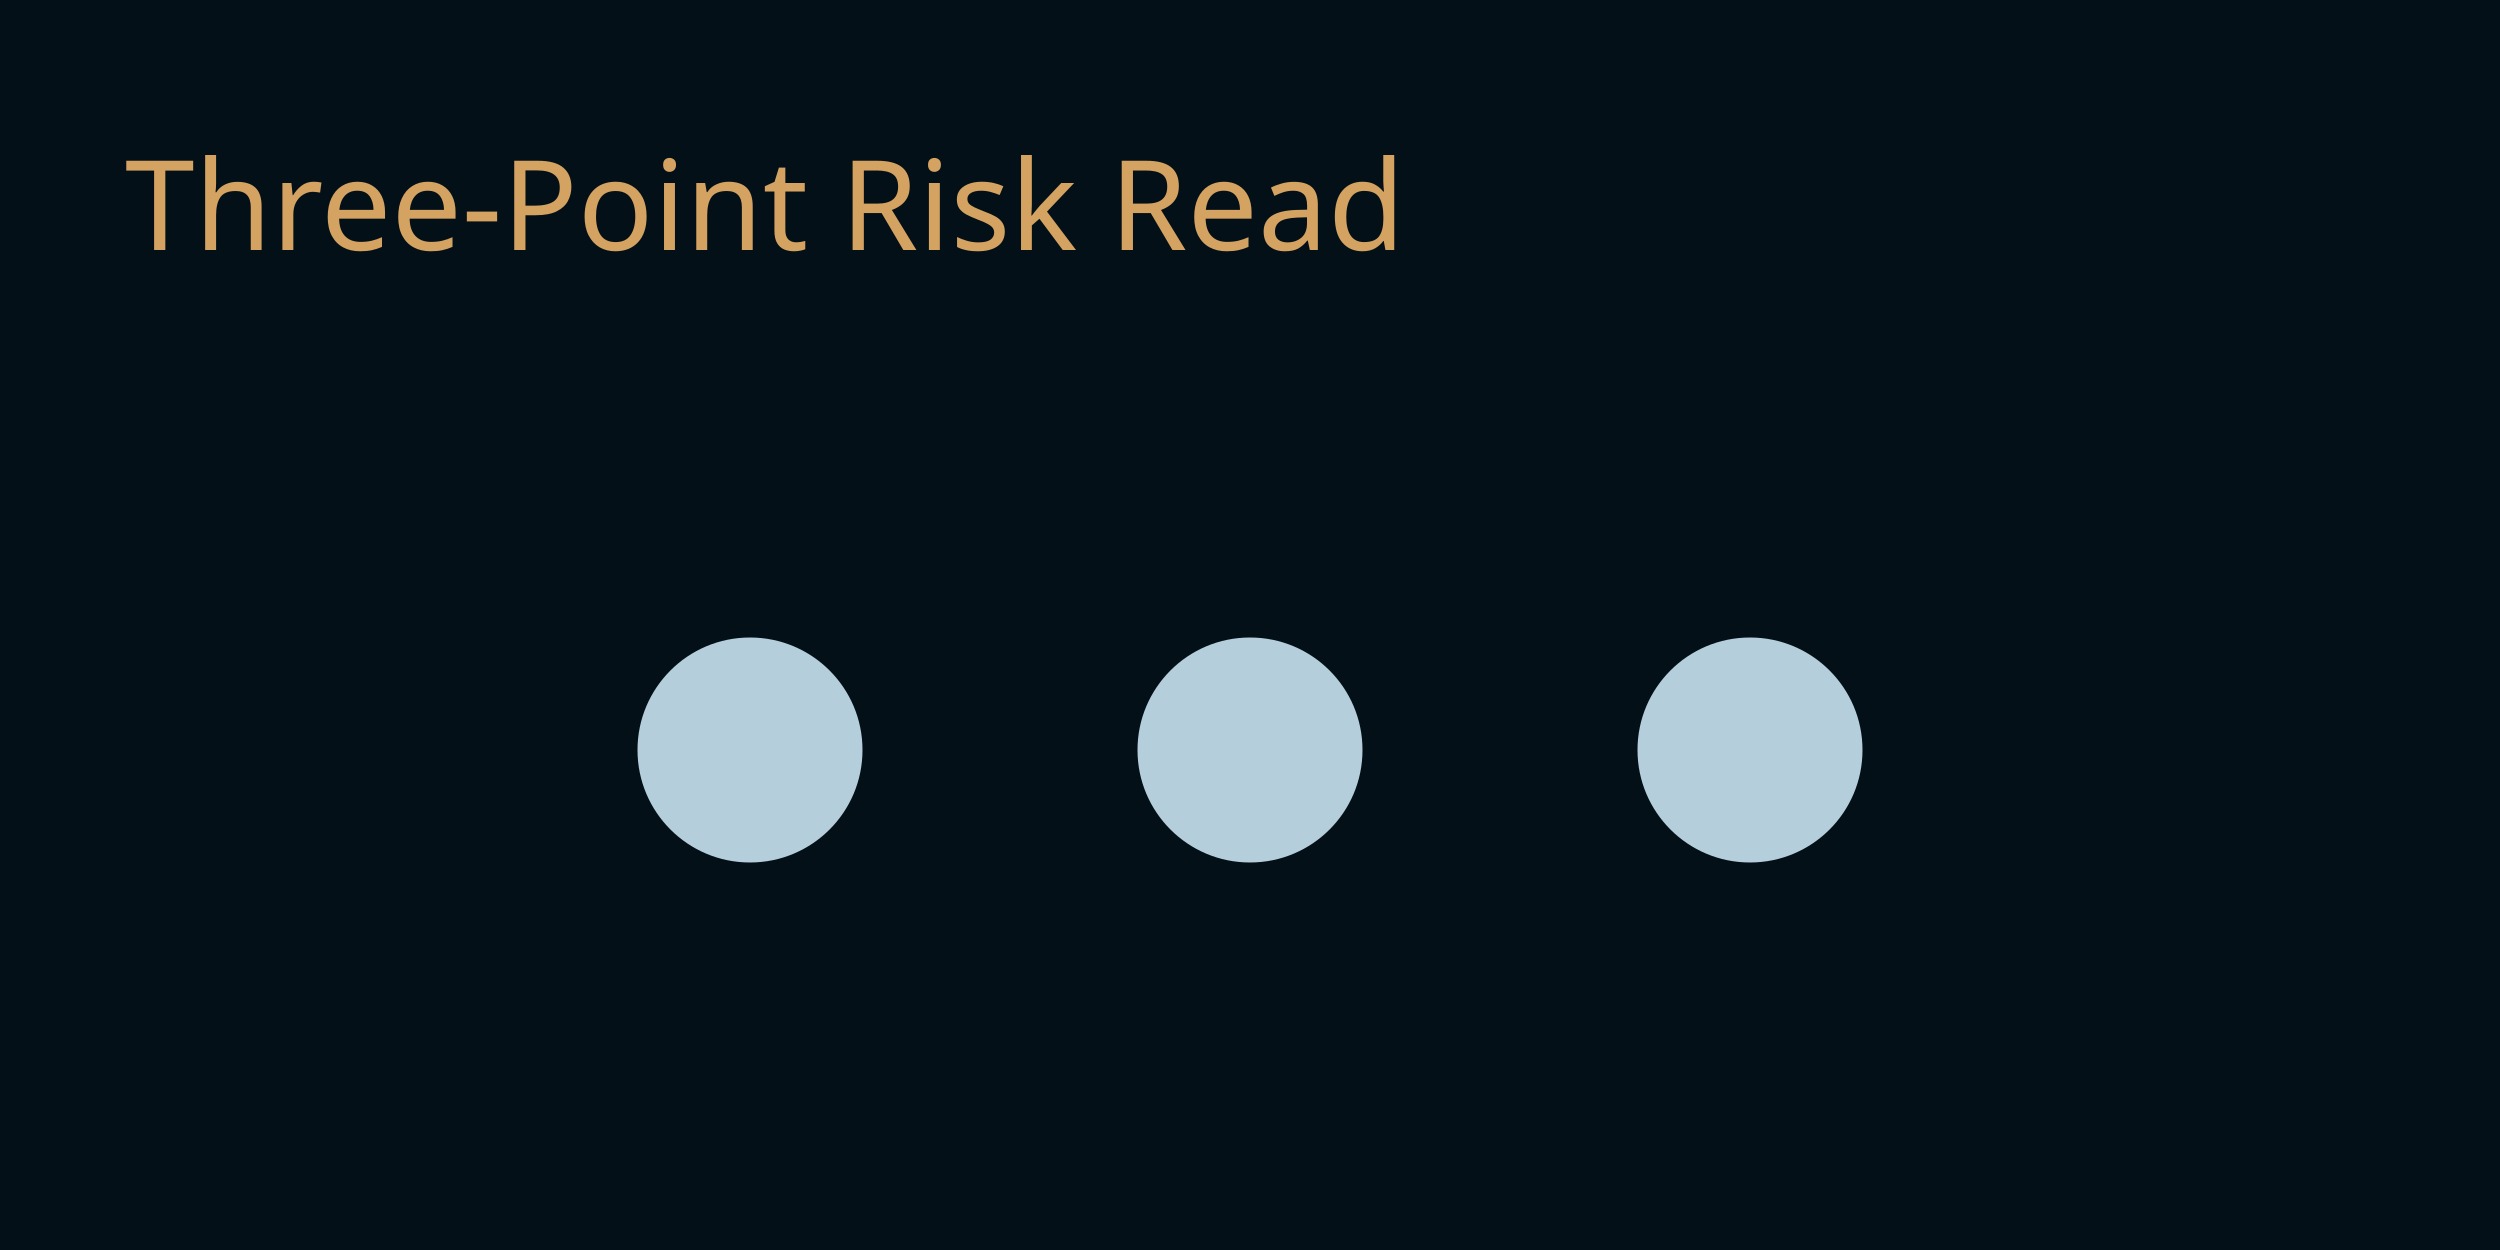
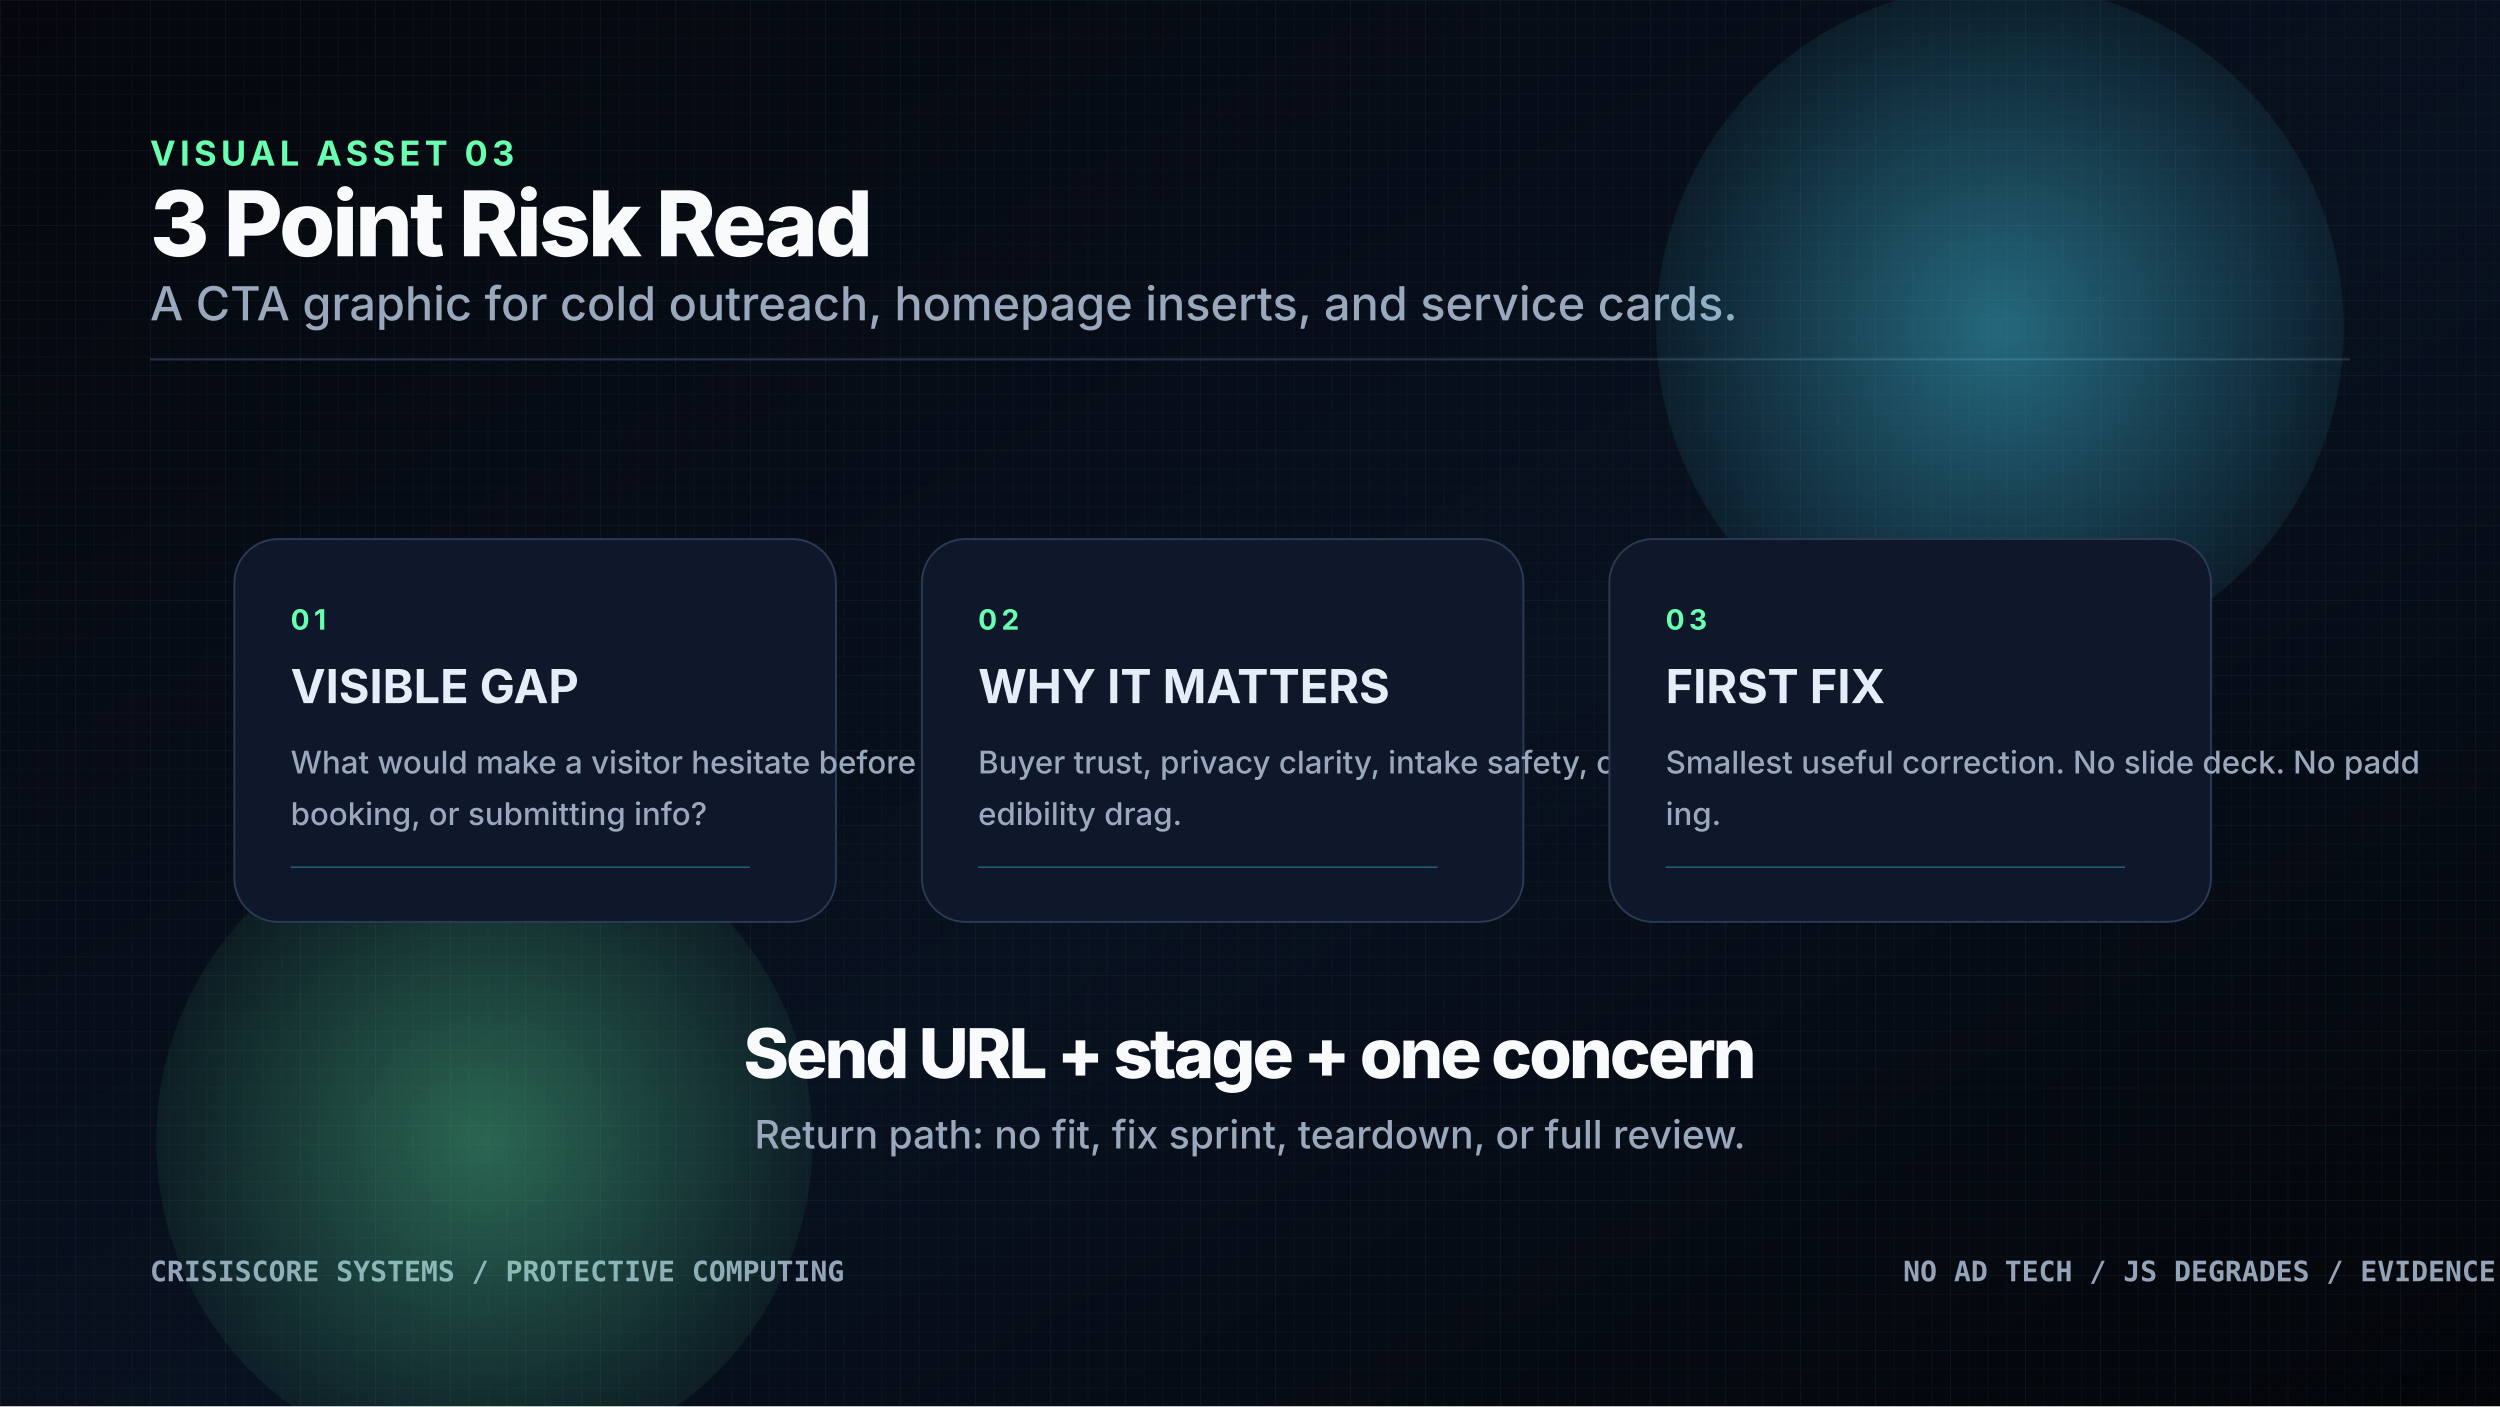
- <svg xmlns="http://www.w3.org/2000/svg" viewBox="0 0 400 200" width="400" height="200">
-   <rect width="100%" height="100%" fill="#041018" />
-   <g fill="#d4a261" font-family="sans-serif" font-size="20">
-     <text x="20" y="40">Three-Point Risk Read</text>
-   </g>
-   <g fill="#b4cfdb">
-     <circle cx="120" cy="120" r="18" />
-     <circle cx="200" cy="120" r="18" />
-     <circle cx="280" cy="120" r="18" />
-   </g>
+ <svg xmlns="http://www.w3.org/2000/svg" width="1600" height="900" viewBox="0 0 1600 900" role="img" aria-labelledby="title desc">
+   <defs>
+     <linearGradient id="bgGrad" x1="0" y1="0" x2="1" y2="1">
+       <stop offset="0" stop-color="#05070c" />
+       <stop offset="0.55" stop-color="#08111f" />
+       <stop offset="1" stop-color="#030508" />
+     </linearGradient>
+     <radialGradient id="cyanGlow" cx="50%" cy="50%" r="60%">
+       <stop offset="0" stop-color="#4de1ff" stop-opacity="0.42" />
+       <stop offset="1" stop-color="#4de1ff" stop-opacity="0" />
+     </radialGradient>
+     <radialGradient id="greenGlow" cx="50%" cy="50%" r="60%">
+       <stop offset="0" stop-color="#68ffb0" stop-opacity="0.36" />
+       <stop offset="1" stop-color="#68ffb0" stop-opacity="0" />
+     </radialGradient>
+     <filter id="softGlow" x="-50%" y="-50%" width="200%" height="200%">
+       <feGaussianBlur stdDeviation="8" result="blur" />
+       <feMerge>
+         <feMergeNode in="blur" />
+         <feMergeNode in="SourceGraphic" />
+       </feMerge>
+     </filter>
+     <pattern id="grid" width="48" height="48" patternUnits="userSpaceOnUse">
+       <path d="M 48 0 L 0 0 0 48" fill="none" stroke="#1d293b" stroke-opacity="0.42" stroke-width="1" />
+     </pattern>
+     <pattern id="micro" width="12" height="12" patternUnits="userSpaceOnUse">
+       <path d="M 12 0 L 0 0 0 12" fill="none" stroke="#334155" stroke-opacity="0.16" stroke-width="1" />
+     </pattern>
+     <style>
+     .bg { fill: url(#bgGrad); }
+     .grid { fill: url(#grid); opacity:.55; }
+     .micro { fill: url(#micro); opacity:.85; }
+     .title { font-family: Inter, ui-sans-serif, system-ui, -apple-system, BlinkMacSystemFont, 'Segoe UI', sans-serif; font-weight: 800; letter-spacing: -1.8px; fill: #f8fafc; }
+     .eyebrow { font-family: Inter, ui-sans-serif, system-ui, sans-serif; font-weight: 700; letter-spacing: 2.8px; text-transform: uppercase; fill: #68ffb0; }
+     .label { font-family: Inter, ui-sans-serif, system-ui, sans-serif; font-weight: 700; fill: #e5edf9; }
+     .body { font-family: Inter, ui-sans-serif, system-ui, sans-serif; font-weight: 500; fill: #9aa8bd; }
+     .tiny { font-family: ui-monospace, SFMono-Regular, Menlo, Consolas, monospace; font-weight: 600; fill: #94a3b8; }
+     .panel { fill: #0c1220; stroke: #233047; stroke-width: 1.3; }
+     .panel2 { fill: #0f172a; stroke: #2a3b55; stroke-width: 1.2; }
+     .cyan { stroke: #4de1ff; } .green { stroke:#68ffb0; } .amber { stroke:#ffc857; } .red { stroke:#ff4d6d; } .violet { stroke:#a78bfa; }
+   </style>
+   </defs>
+   <rect class="bg" width="1600" height="900" />
+   <rect class="grid" width="1600" height="900" />
+   <rect class="micro" width="1600" height="900" />
+   <text class="eyebrow" x="96" y="106" font-size="22">VISUAL ASSET 03</text>
+   <text class="title" x="96" y="164" font-size="58">3 Point Risk Read</text>
+   <text class="body" x="96" y="205" font-size="30">A CTA graphic for cold outreach, homepage inserts, and service cards.</text>
+   <line x1="96" y1="230" x2="1504" y2="230" stroke="#233047" stroke-width="1.4" />
+   <text class="tiny" x="96" y="820" font-size="18">CRISISCORE SYSTEMS / PROTECTIVE COMPUTING</text>
+   <text class="tiny" x="1218" y="820" font-size="18">NO AD TECH / JS DEGRADES / EVIDENCE FIRST</text>
+   <circle cx="1280" cy="210" r="220" fill="url(#cyanGlow)" />
+   <circle cx="310" cy="730" r="210" fill="url(#greenGlow)" />
+   <rect x="150" y="345" width="385" height="245" rx="28" class="panel2" />
+   <text class="eyebrow" x="186" y="403" font-size="18">01</text>
+   <text class="label" x="186" y="450" font-size="30">VISIBLE GAP</text>
+   <text class="body" x="186" y="495" font-size="20">What would make a visitor hesitate before calling,</text>
+   <text class="body" x="186" y="528" font-size="20"> booking, or submitting info?</text>
+   <line x1="186" y1="555" x2="480" y2="555" stroke="#4de1ff" stroke-opacity=".35" />
+   <rect x="590" y="345" width="385" height="245" rx="28" class="panel2" />
+   <text class="eyebrow" x="626" y="403" font-size="18">02</text>
+   <text class="label" x="626" y="450" font-size="30">WHY IT MATTERS</text>
+   <text class="body" x="626" y="495" font-size="20">Buyer trust, privacy clarity, intake safety, or cr</text>
+   <text class="body" x="626" y="528" font-size="20">edibility drag.</text>
+   <line x1="626" y1="555" x2="920" y2="555" stroke="#4de1ff" stroke-opacity=".35" />
+   <rect x="1030" y="345" width="385" height="245" rx="28" class="panel2" />
+   <text class="eyebrow" x="1066" y="403" font-size="18">03</text>
+   <text class="label" x="1066" y="450" font-size="30">FIRST FIX</text>
+   <text class="body" x="1066" y="495" font-size="20">Smallest useful correction. No slide deck. No padd</text>
+   <text class="body" x="1066" y="528" font-size="20">ing.</text>
+   <line x1="1066" y1="555" x2="1360" y2="555" stroke="#4de1ff" stroke-opacity=".35" />
+   <text class="title" x="800" y="690" text-anchor="middle" font-size="44">Send URL + stage + one concern</text>
+   <text class="body" x="800" y="735" text-anchor="middle" font-size="25">Return path: no fit, fix sprint, teardown, or full review.</text>
</svg>
